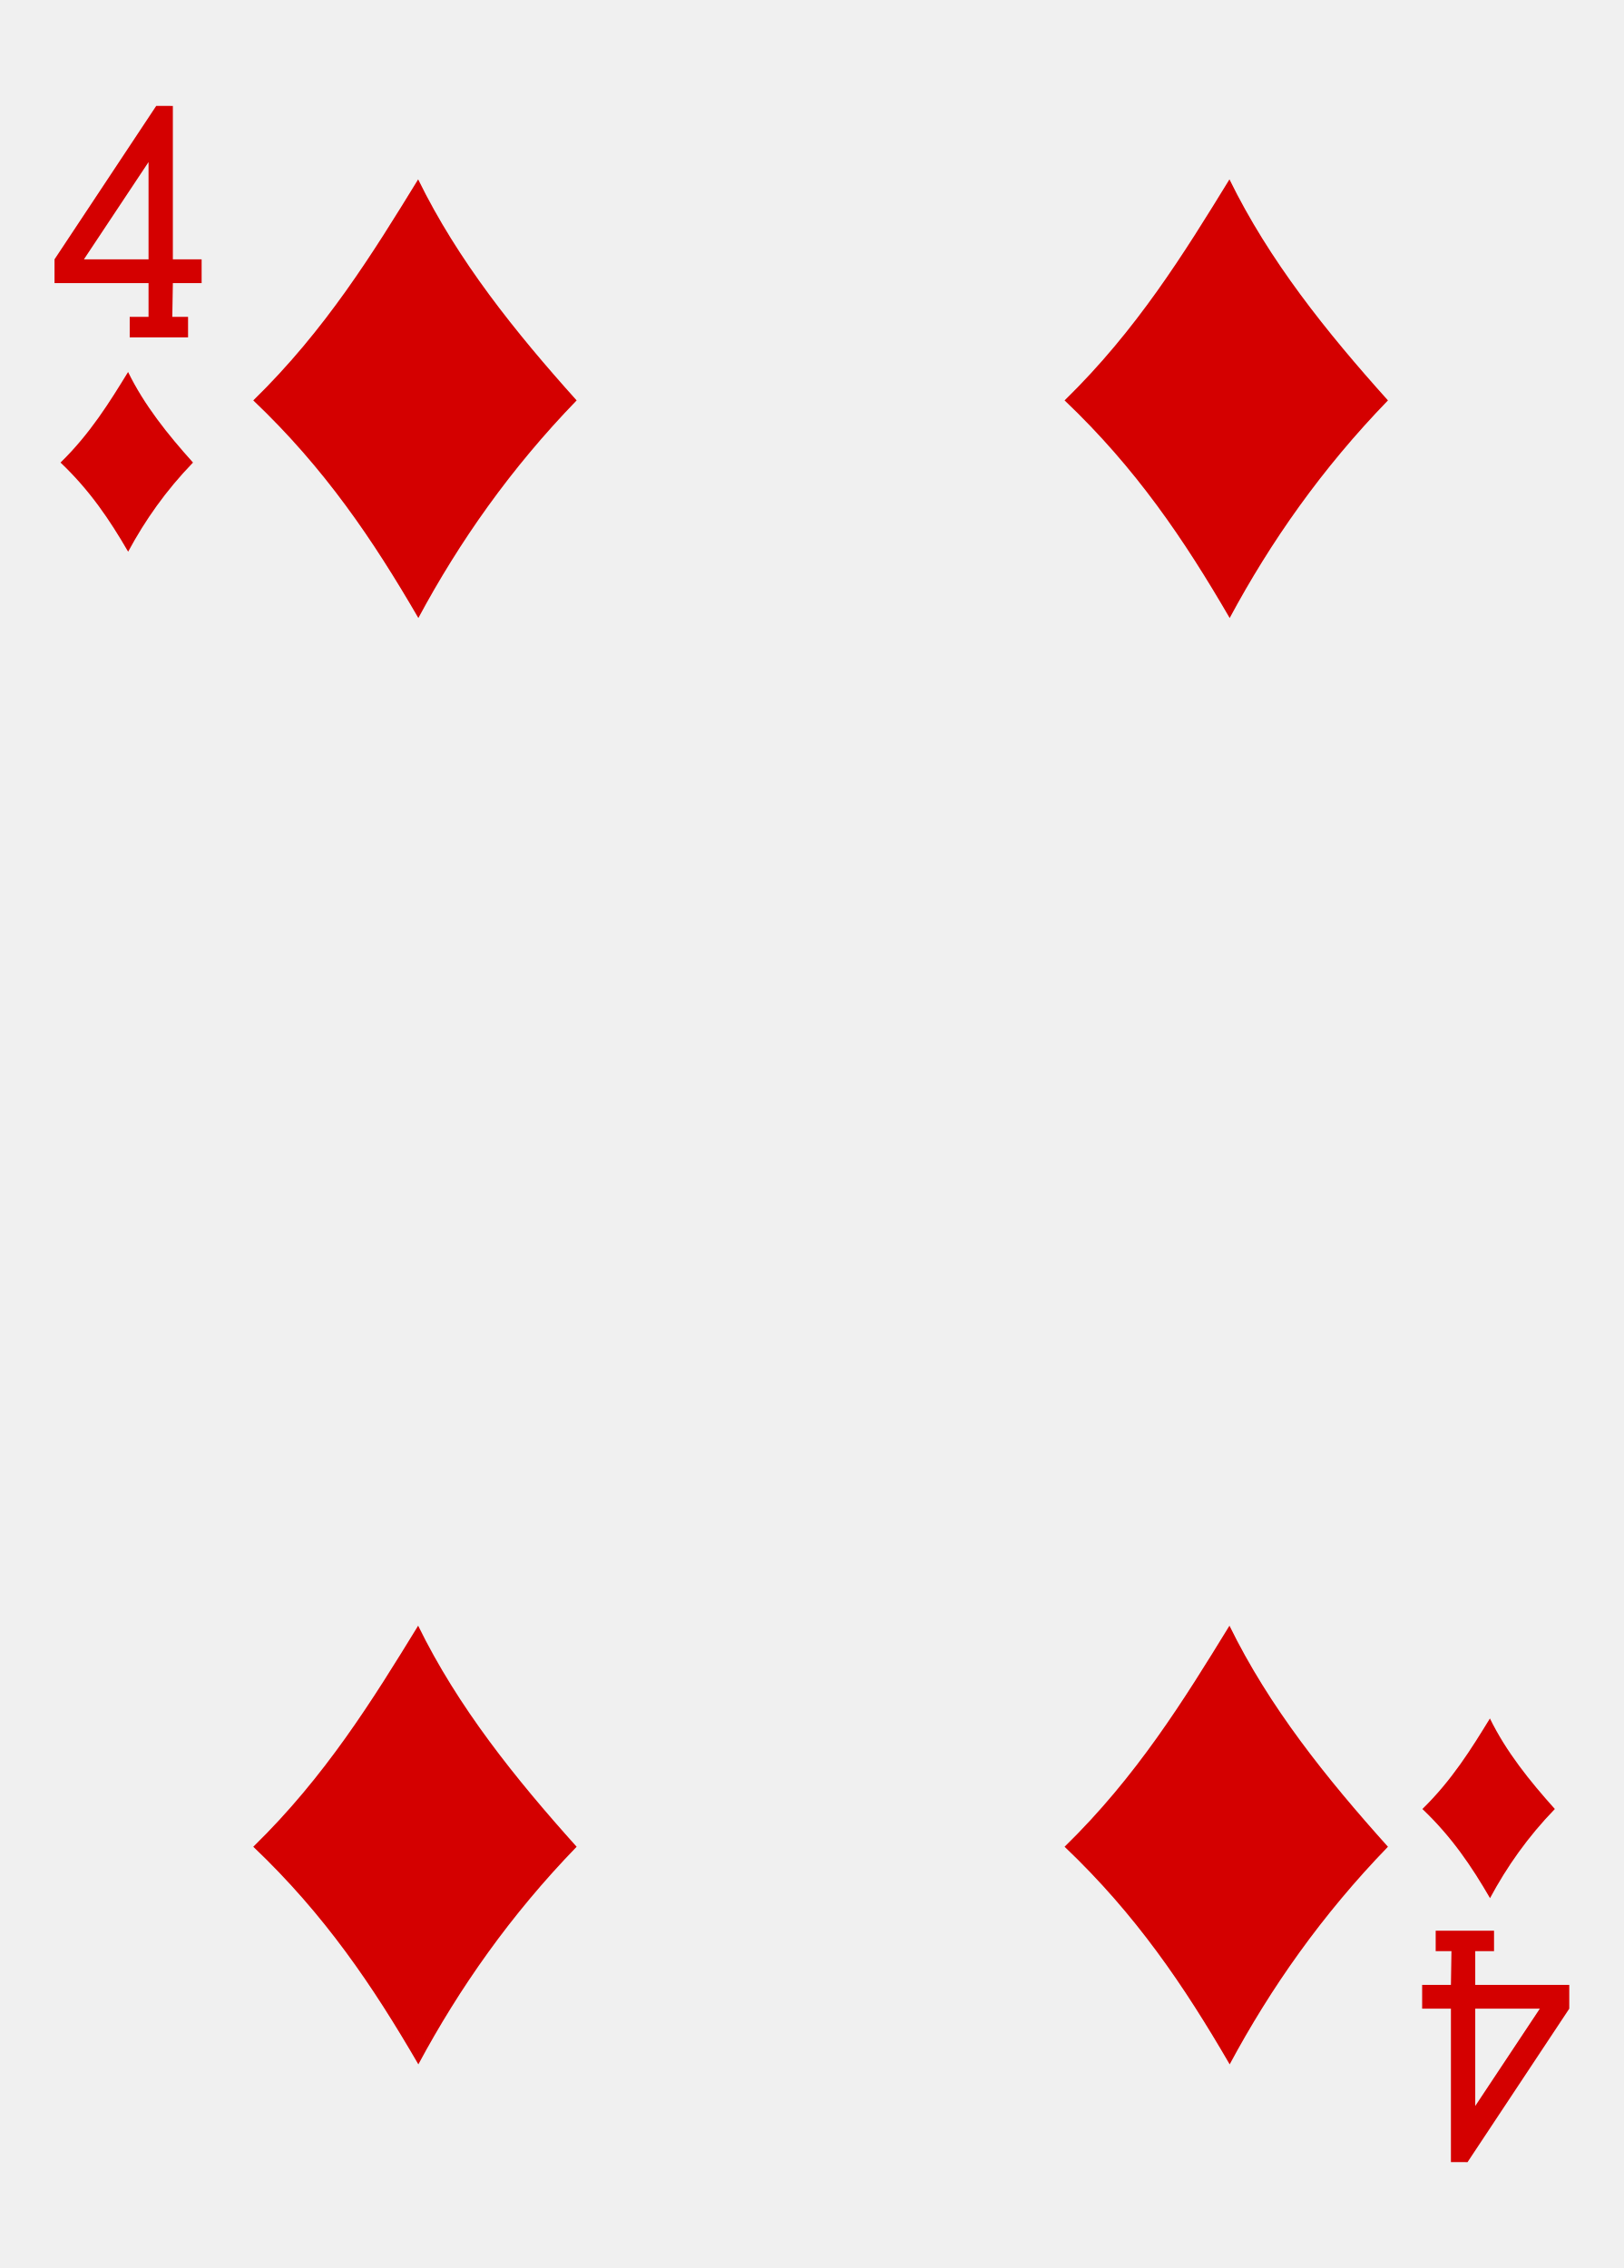
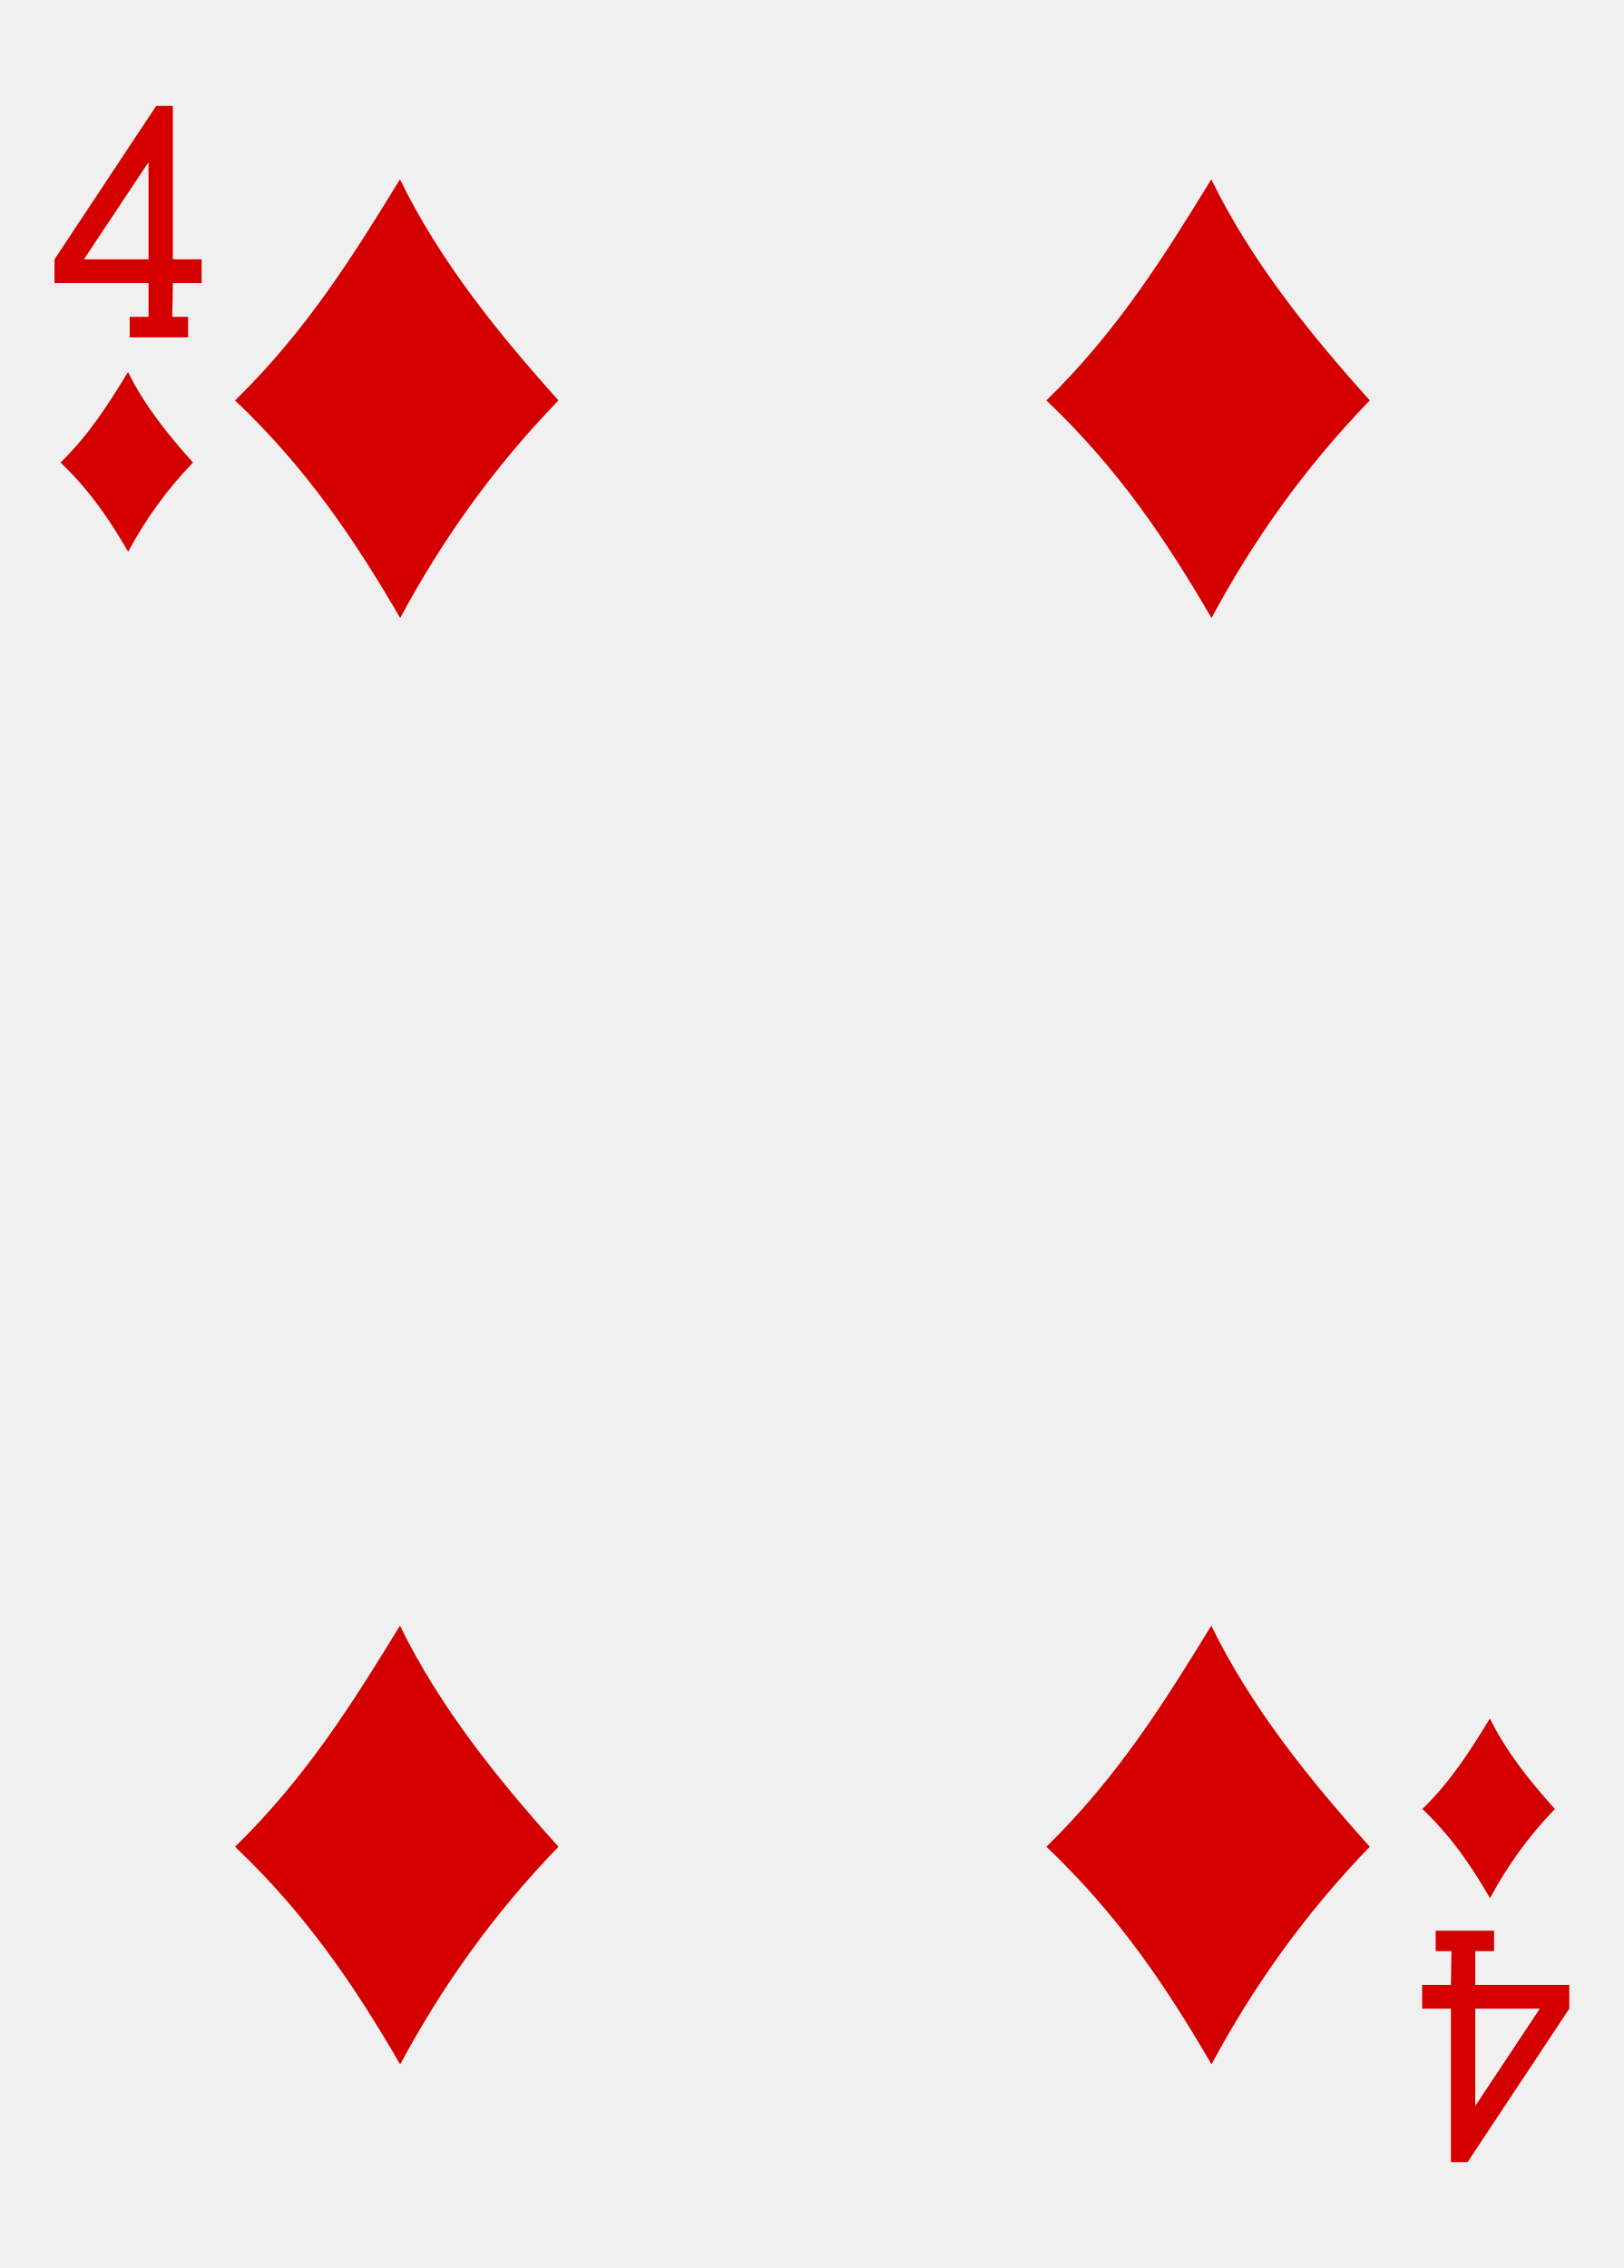
<svg xmlns="http://www.w3.org/2000/svg" version="1.1" id="Layer_1" x="0px" y="0px" width="178.582px" height="249.449px" viewBox="0 0 178.582 249.449" enable-background="new 0 0 178.582 249.449" xml:space="preserve">
  <g>
    <path fill="#FFFFFF" d="M8.504,0" />
-     <path fill="#D40000" d="M27.855,44.039c7.938-7.746,13.149-16.191,18.133-24.312c4.371,8.937,10.644,16.753,17.43,24.312   c-7.258,7.496-12.883,15.508-17.407,23.934C40.996,59.336,35.718,51.516,27.855,44.039L27.855,44.039z M27.855,44.039" />
-     <path fill="#D40000" d="M27.855,203.117c7.938-7.746,13.149-16.191,18.133-24.313c4.371,8.938,10.644,16.754,17.43,24.313   c-7.258,7.496-12.883,15.508-17.407,23.934C40.996,218.414,35.718,210.594,27.855,203.117L27.855,203.117z M27.855,203.117" />
-     <path fill="#D40000" d="M117.082,44.039c7.938-7.746,13.148-16.191,18.133-24.312c4.371,8.937,10.645,16.753,17.43,24.312   c-7.258,7.496-12.883,15.508-17.406,23.934C130.222,59.336,124.945,51.516,117.082,44.039L117.082,44.039z M117.082,44.039" />
-     <path fill="#D40000" d="M117.082,203.117c7.938-7.746,13.148-16.191,18.133-24.313c4.371,8.938,10.645,16.754,17.43,24.313   c-7.258,7.496-12.883,15.508-17.406,23.934C130.222,218.414,124.945,210.594,117.082,203.117L117.082,203.117z M117.082,203.117" />
-     <path fill="#D40000" d="M156.433,198.965c3.25-3.172,5.387-6.633,7.426-9.957c1.793,3.66,4.363,6.859,7.141,9.957   c-2.973,3.07-5.277,6.351-7.129,9.805C161.816,205.229,159.652,202.027,156.433,198.965L156.433,198.965z M156.433,198.965" />
-     <path fill="#D40000" d="M6.656,50.875c3.254-3.172,5.387-6.633,7.43-9.961c1.789,3.664,4.359,6.863,7.14,9.961   c-2.972,3.07-5.277,6.352-7.133,9.805C12.039,57.141,9.879,53.937,6.656,50.875L6.656,50.875z M6.656,50.875" />
-     <path fill="#D40000" d="M14.265,37.102v-2.25h2.071v-3.711H5.996v-2.618l11.187-16.878l1.828,0.007v16.871h3.164v2.618h-3.164   l-0.062,3.711h1.734v2.25H14.265z M16.336,17.824L9.23,28.523h7.106V17.824z M16.336,17.824" />
-     <path fill="#D40000" d="M164.312,212.352v2.25h-2.066v3.71h10.34v2.614l-11.188,16.879l-1.828-0.004v-16.875h-3.164v-2.614h3.164   l0.059-3.71h-1.734v-2.25H164.312z M162.246,231.629l7.102-10.703h-7.102V231.629z M162.246,231.629" />
+     <path fill="#D40000" d="M25.855,44.039c7.938-7.746,13.149-16.191,18.133-24.312c4.371,8.937,10.644,16.753,17.43,24.312   c-7.258,7.496-12.883,15.508-17.407,23.934C38.996,59.336,33.718,51.516,25.855,44.039L25.855,44.039z" />
+     <path fill="#D40000" d="M25.855,203.117c7.938-7.746,13.149-16.191,18.133-24.313c4.371,8.938,10.644,16.754,17.43,24.313   c-7.258,7.496-12.883,15.508-17.407,23.934C38.996,218.414,33.718,210.594,25.855,203.117L25.855,203.117z" />
+     <path fill="#D40000" d="M115.082,44.039c7.938-7.746,13.148-16.191,18.133-24.312c4.371,8.937,10.645,16.753,17.43,24.312   c-7.258,7.496-12.883,15.508-17.406,23.934C128.223,59.336,122.945,51.516,115.082,44.039L115.082,44.039z" />
+     <path fill="#D40000" d="M115.082,203.117c7.938-7.746,13.148-16.191,18.133-24.313c4.371,8.938,10.645,16.754,17.43,24.313   c-7.258,7.496-12.883,15.508-17.406,23.934C128.223,218.414,122.945,210.594,115.082,203.117L115.082,203.117z" />
+     <path fill="#D40000" d="M156.434,198.965c3.25-3.172,5.387-6.633,7.426-9.957c1.793,3.66,4.363,6.859,7.141,9.957   c-2.973,3.07-5.277,6.352-7.129,9.805C161.816,205.229,159.652,202.027,156.434,198.965L156.434,198.965z" />
+     <path fill="#D40000" d="M6.656,50.875c3.254-3.172,5.387-6.633,7.43-9.961c1.789,3.664,4.359,6.863,7.14,9.961   c-2.972,3.07-5.277,6.352-7.133,9.805C12.039,57.141,9.879,53.937,6.656,50.875L6.656,50.875z" />
+     <path fill="#D40000" d="M14.265,37.102v-2.25h2.071v-3.711H5.996v-2.618l11.187-16.878l1.828,0.007v16.871h3.164v2.618h-3.164   l-0.062,3.711h1.734v2.25H14.265z M16.336,17.824L9.23,28.523h7.106V17.824z" />
+     <path fill="#D40000" d="M164.313,212.352v2.25h-2.066v3.711h10.34v2.613l-11.188,16.879l-1.828-0.004v-16.875h-3.164v-2.613h3.164   l0.059-3.711h-1.734v-2.25H164.313z M162.246,231.629l7.102-10.703h-7.102V231.629z" />
  </g>
</svg>
